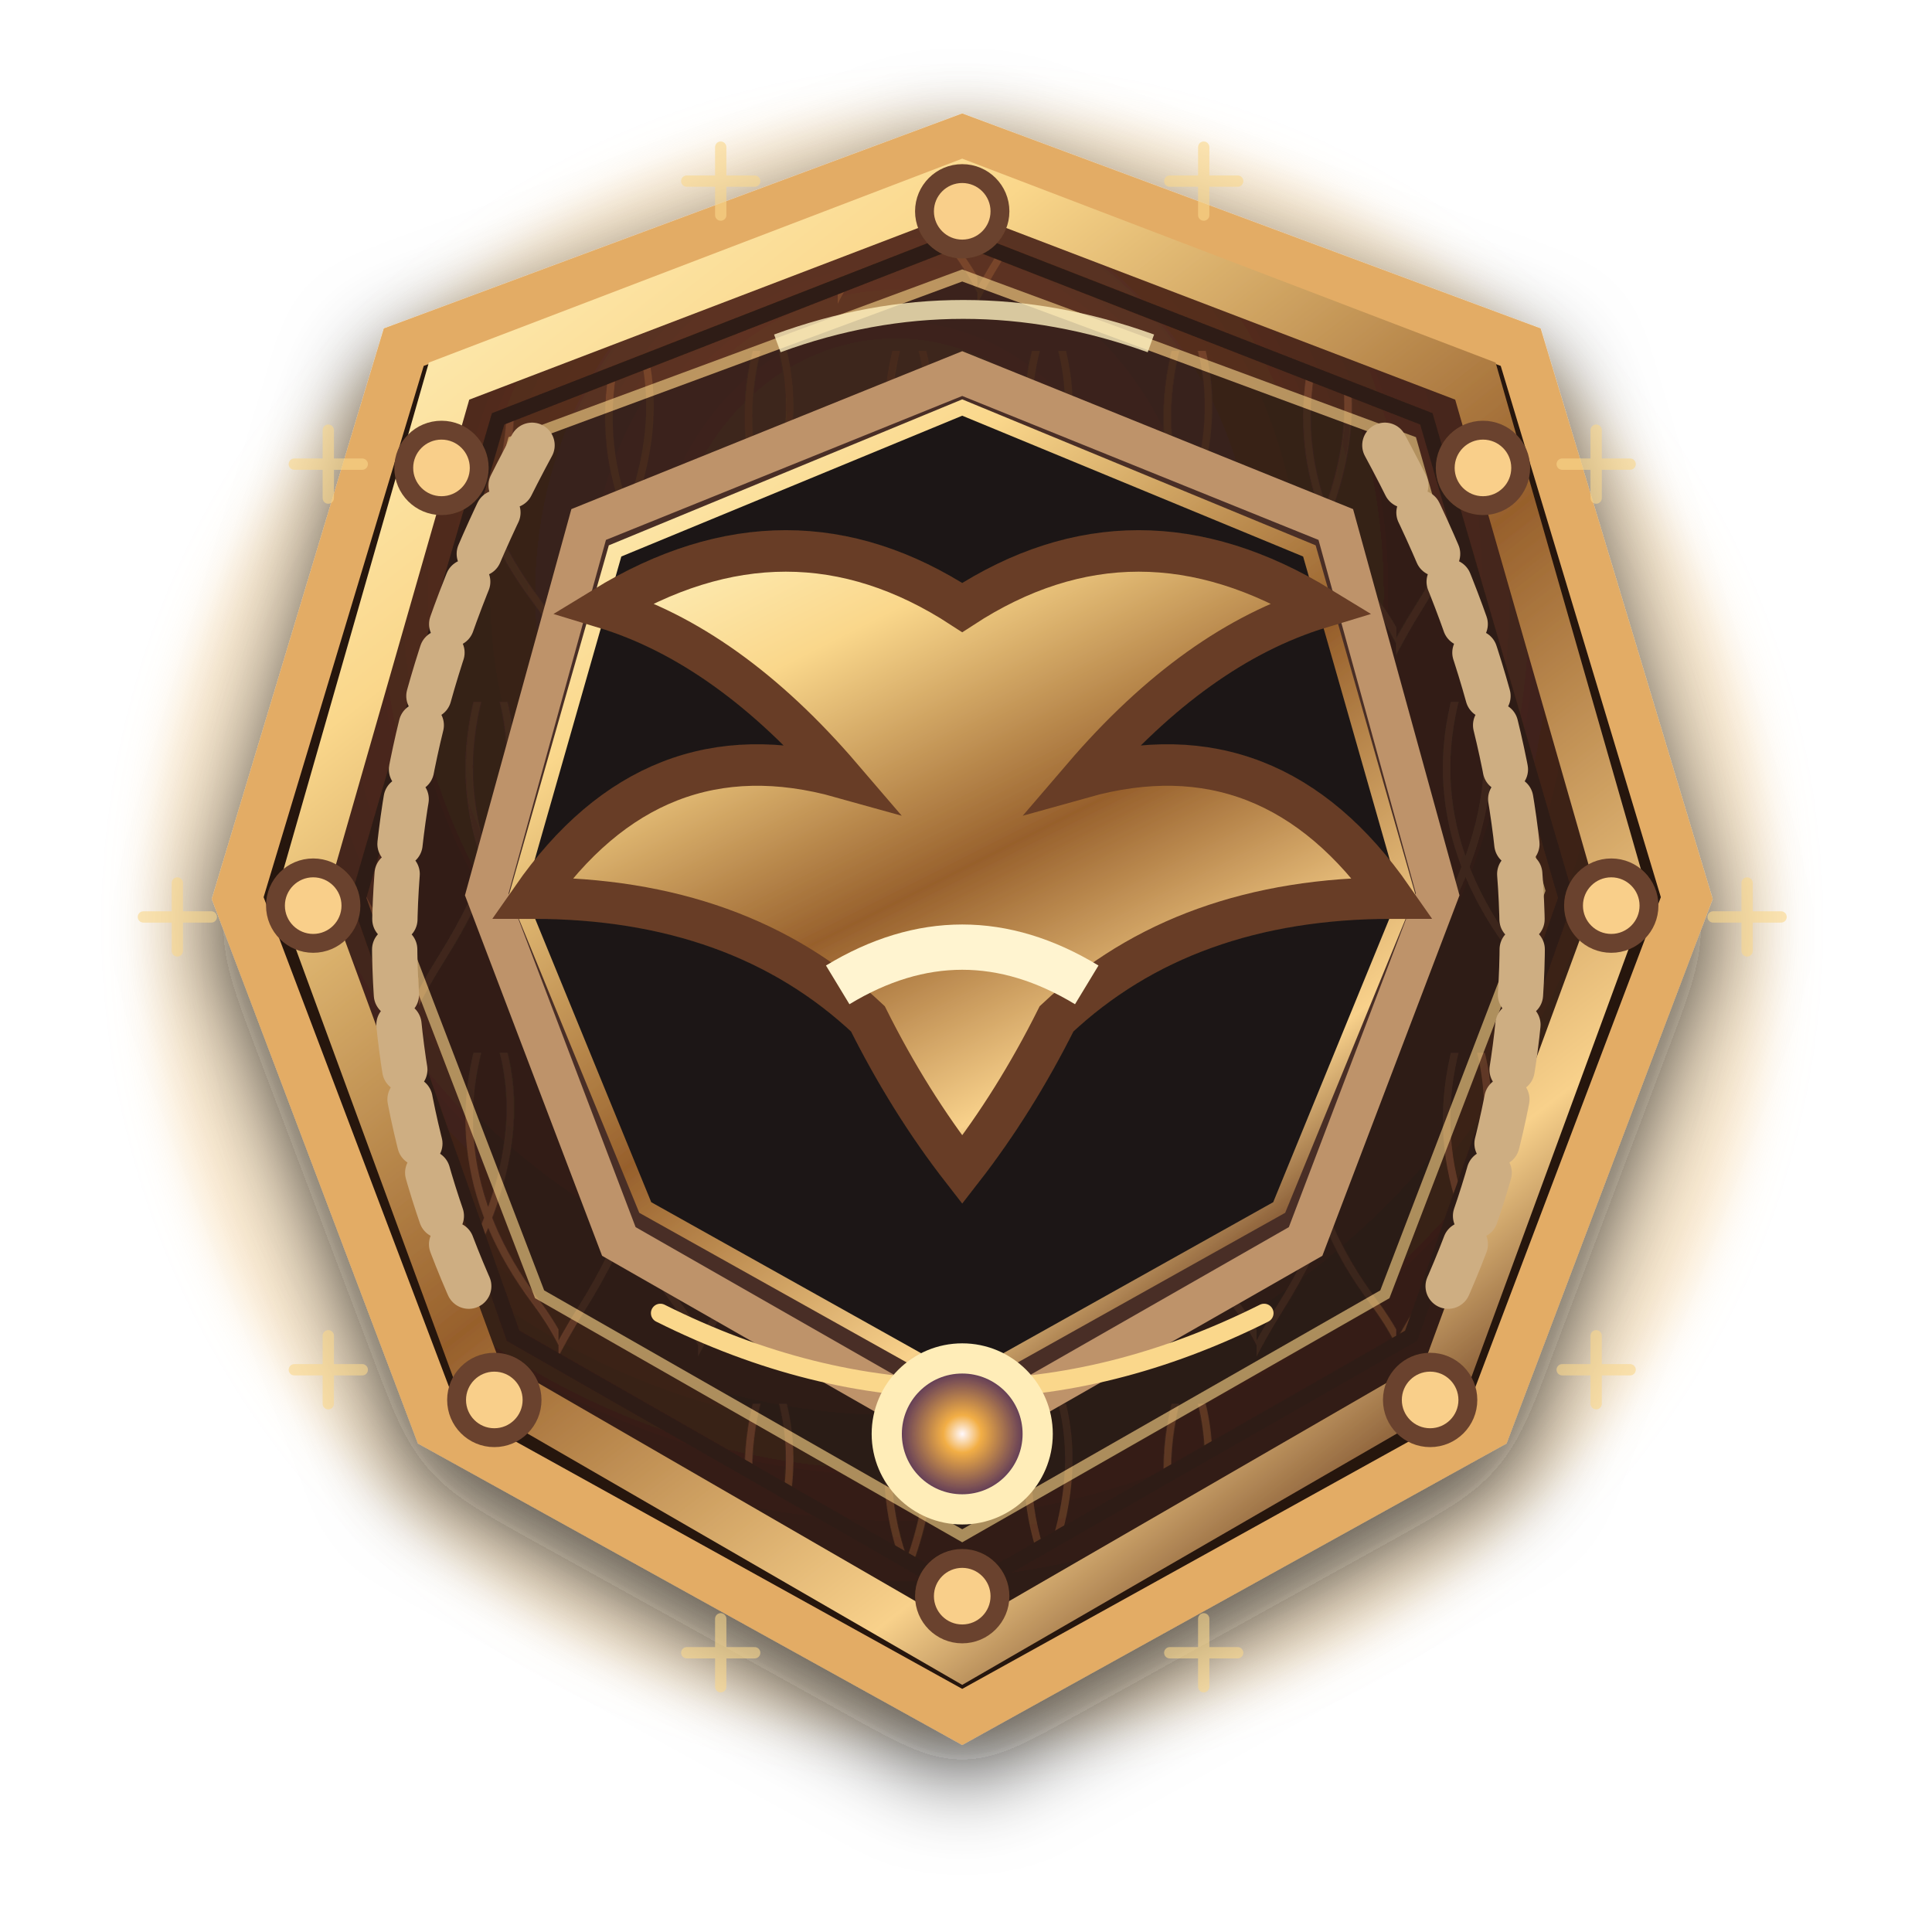
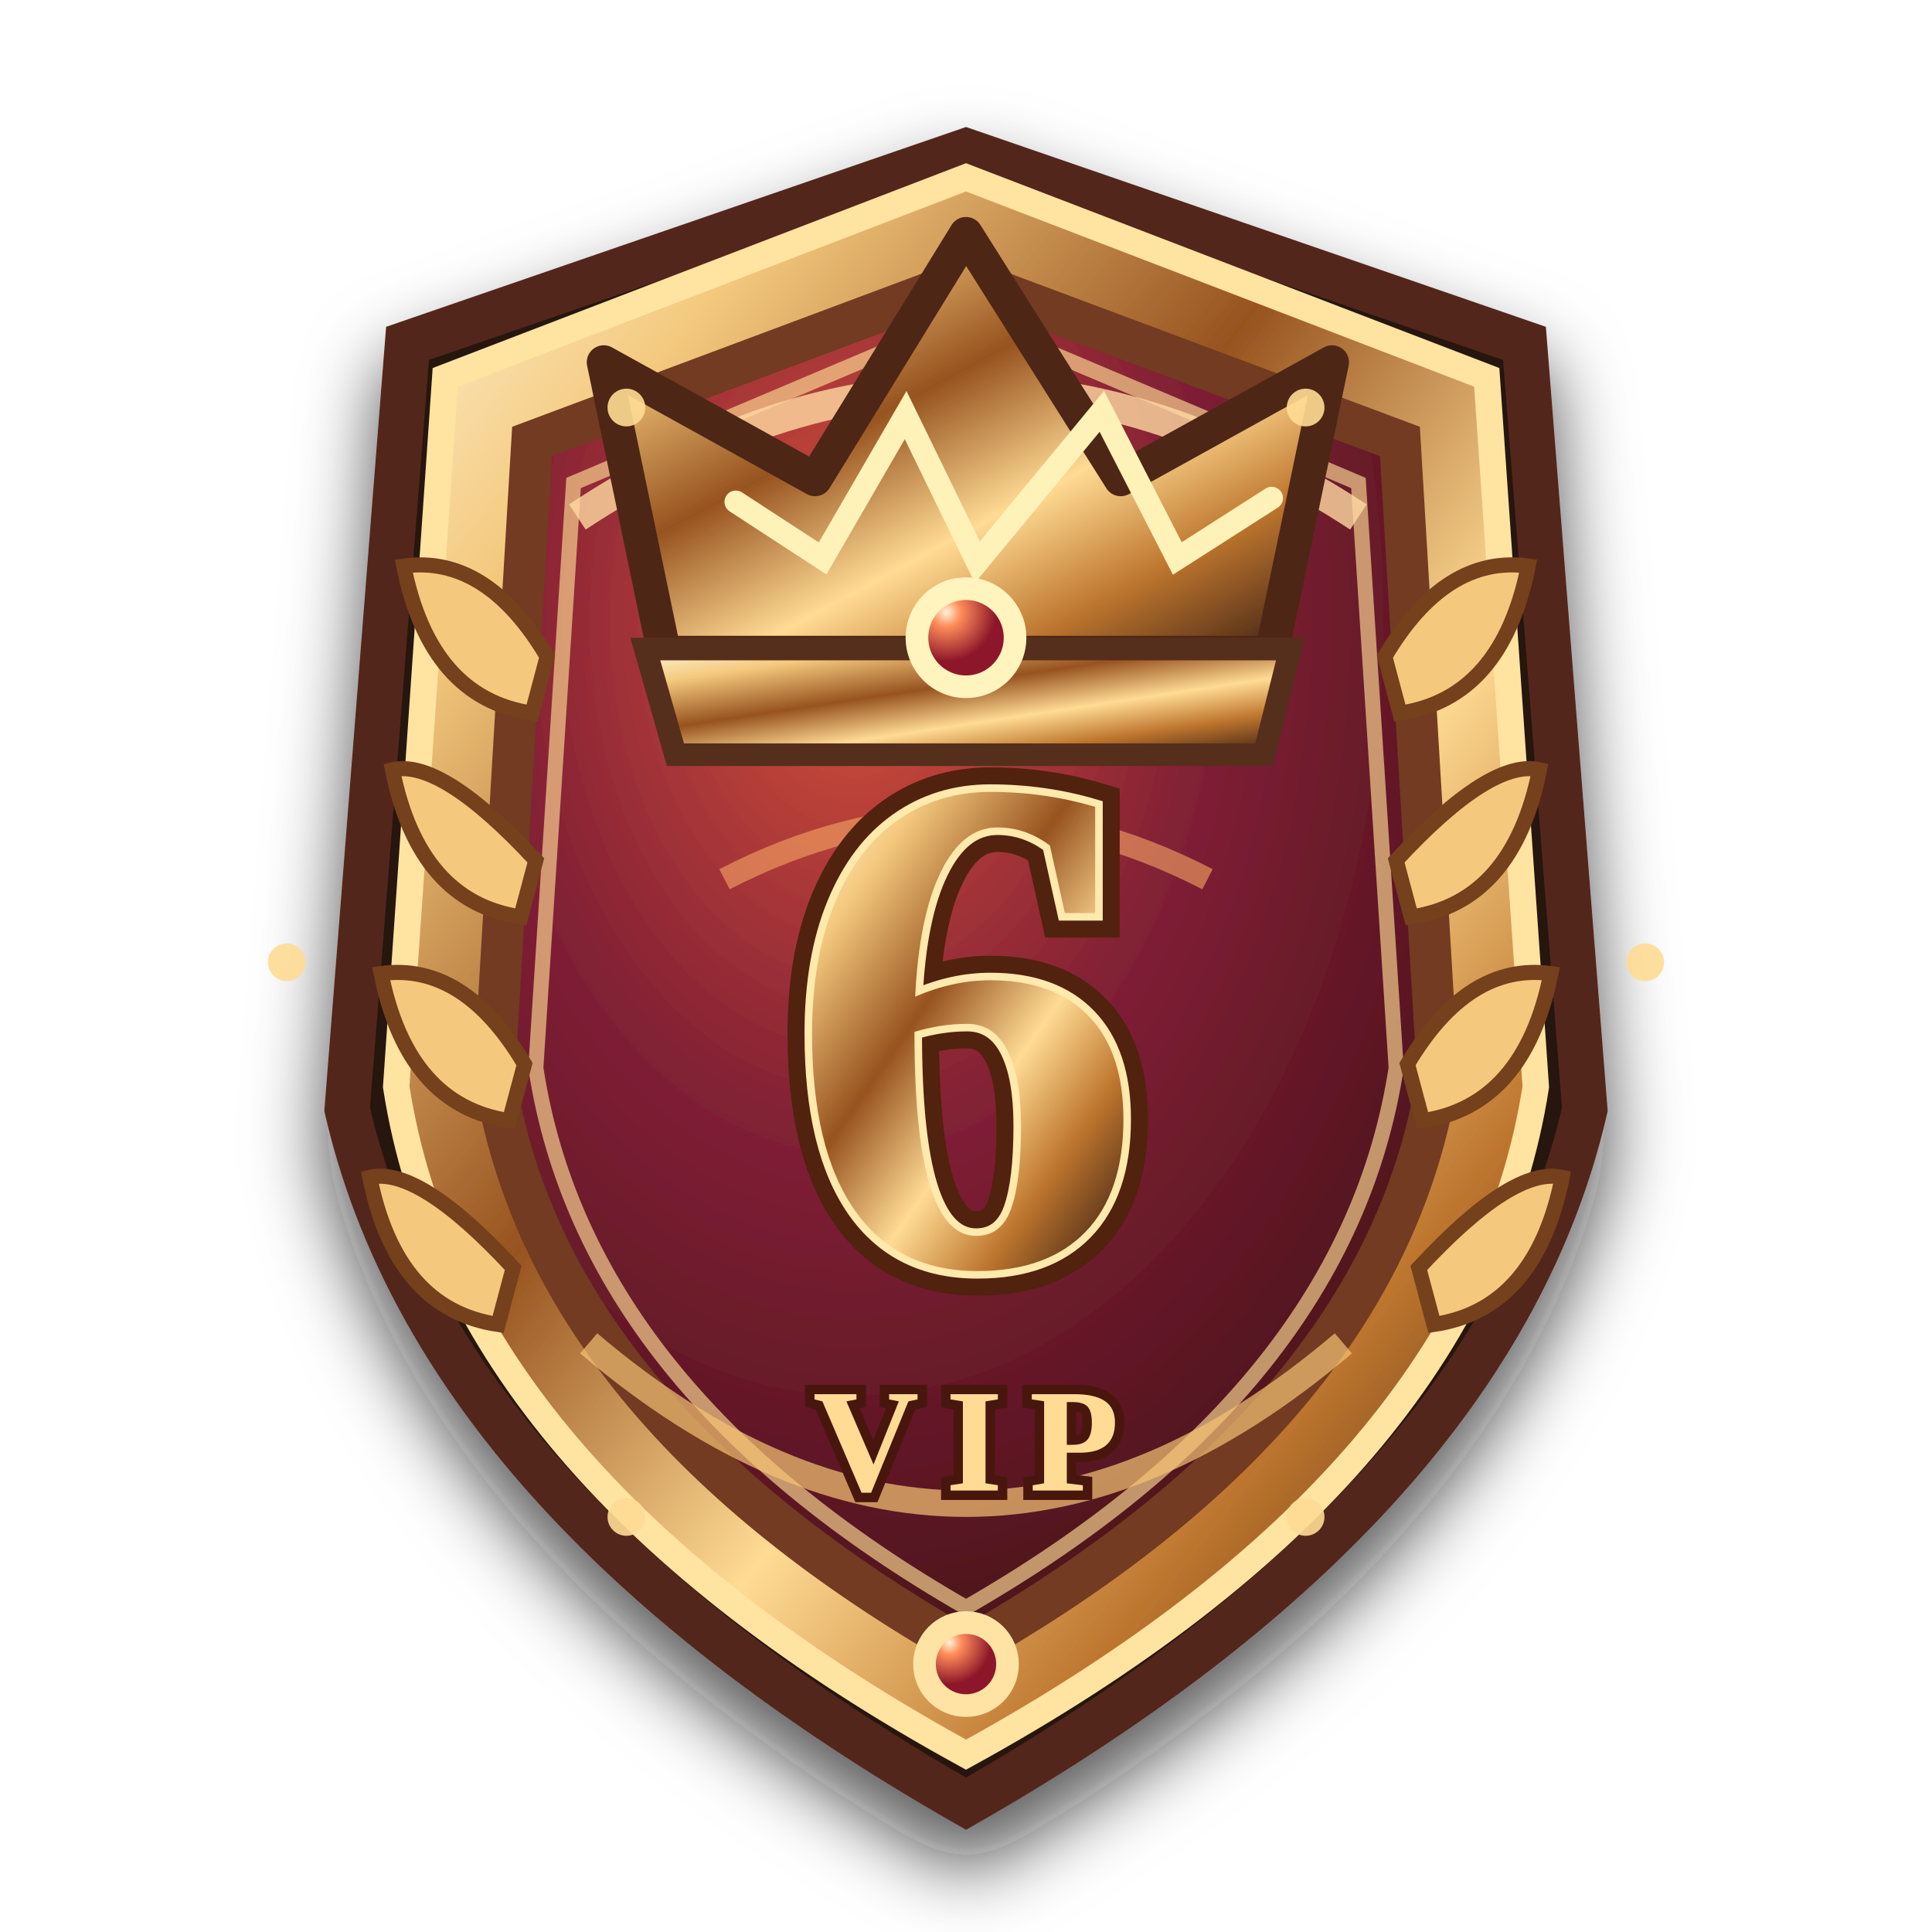
- <svg xmlns="http://www.w3.org/2000/svg" width="512" height="512" viewBox="0 0 512 512" role="img" aria-hidden="true">
+ <svg xmlns="http://www.w3.org/2000/svg" width="512" height="512" viewBox="0 0 512 512">
  <defs>
-     <radialGradient id="wood" cx="45%" cy="28%" r="78%">
-       <stop stop-color="#744026" />
-       <stop offset=".48" stop-color="#4c291d" />
-       <stop offset="1" stop-color="#241711" />
+     <linearGradient id="g" x1="0" x2=".93" y1="0" y2="1">
+       <stop stop-color="#fff7dc" />
+       <stop offset=".18" stop-color="#f4c97e" />
+       <stop offset=".42" stop-color="#97531f" />
+       <stop offset=".63" stop-color="#ffdb94" />
+       <stop offset=".81" stop-color="#be762e" />
+       <stop offset="1" stop-color="#442516" />
+     </linearGradient>
+     <radialGradient id="e" cx=".38" cy=".25" r=".89">
+       <stop stop-color="#d85338" />
+       <stop offset=".42" stop-color="#822036" />
+       <stop offset=".85" stop-color="#4b131b" />
+       <stop offset="1" stop-color="#260e16" />
    </radialGradient>
-     <linearGradient id="bright" x1="0" y1="0" x2=".7" y2="1">
-       <stop stop-color="#fff6c7" />
-       <stop offset=".26" stop-color="#fad78b" />
-       <stop offset=".58" stop-color="#97602c" />
-       <stop offset=".86" stop-color="#f8d18b" />
-       <stop offset="1" stop-color="#603319" />
-     </linearGradient>
-     <linearGradient id="metal" x1="0" y1="0" x2="1" y2="1">
-       <stop stop-color="#a8a5a1" />
-       <stop offset=".28" stop-color="#424b53" />
-       <stop offset=".56" stop-color="#8b8b87" />
-       <stop offset="1" stop-color="#24262d" />
-     </linearGradient>
-     <radialGradient id="gem">
-       <stop stop-color="#fff8fb" />
-       <stop offset=".25" stop-color="#f2ae45" />
-       <stop offset=".85" stop-color="#593659" />
-       <stop offset="1" stop-color="#29192d" />
+     <radialGradient id="gem" cx=".3" cy=".24">
+       <stop stop-color="#fff4d6" />
+       <stop offset=".3" stop-color="#ff8b59" />
+       <stop offset="1" stop-color="#8d1829" />
    </radialGradient>
-     <pattern id="grain" patternUnits="userSpaceOnUse" width="37" height="93">
-       <path d="M5-30q38 39 1 98T8 161M22-18q-21 44 9 84t-9 89" fill="none" stroke="#bc7346" stroke-width="2" opacity=".3" />
-     </pattern>
-     <filter id="shadow" x="-45%" y="-45%" width="190%" height="190%">
-       <feDropShadow dx="0" dy="9" stdDeviation="12" flood-color="#10090d" flood-opacity=".75" />
+     <filter id="shadow">
+       <feDropShadow dx="0" dy="11" stdDeviation="10" flood-color="#0b0807" flood-opacity=".72" />
    </filter>
-     <filter id="glow" x="-45%" y="-45%" width="190%" height="190%">
-       <feGaussianBlur stdDeviation="6" />
+     <filter id="shine">
+       <feGaussianBlur stdDeviation="4" />
    </filter>
  </defs>
-   <circle cx="255" cy="245" r="215" fill="#f2ae45" opacity=".25" filter="url(#glow)" />
  <g filter="url(#shadow)">
-     <path d="M255 37 403 92 447 238 394 378 255 455 116 378 63 238 107 92Z" fill="#25150f" stroke="#e3ac65" stroke-width="13" />
-     <path d="M255 49 391 101 430 237 383 365 255 439 127 365 80 237 119 101Z" fill="url(#wood)" stroke="url(#bright)" stroke-width="13" />
-     <path d="M255 63 378 111 415 238 374 354 255 422 136 354 95 238 132 111Z" fill="url(#grain)" stroke="#2f1d15" stroke-width="4" />
-     <path d="M255 73 374 117 408 236 367 343 255 407 143 343 102 236 136 117Z" fill="#231916" opacity=".6" stroke="#fad78b" stroke-width="3" />
-     <path d="M255 99 354 139 381 237 346 329 255 381 164 329 129 237 156 139Z" fill="#4a2f27" stroke="#be936b" stroke-width="11" />
-     <path d="M255 108 347 146 373 237 339 320 255 367 171 320 137 237 163 146Z" fill="#1c1818" stroke="url(#bright)" stroke-width="4" />
-     <path d="M141 118q-65 120-14 229M367 118q65 120 14 229" fill="none" stroke="#ceae82" stroke-width="12" stroke-dasharray="12 8" stroke-linecap="round" />
-     <g fill="#f9cf8a" stroke="#6a432d" stroke-width="5">
-       <circle cx="255" cy="56" r="10" />
-       <circle cx="117" cy="124" r="10" />
-       <circle cx="83" cy="240" r="10" />
-       <circle cx="131" cy="371" r="10" />
-       <circle cx="255" cy="423" r="10" />
-       <circle cx="379" cy="371" r="10" />
-       <circle cx="427" cy="240" r="10" />
-       <circle cx="393" cy="124" r="10" />
-     </g>
-     <g transform="translate(0 -4)">
-       <path d="M255 165q-46-30-95 0 33 10 63 45-50-14-82 32 55 0 89 32 11 22 25 40 14-18 25-40 34-32 89-32-32-46-82-32 30-35 63-45-49-30-95 0Z" fill="url(#bright)" stroke="#673d25" stroke-width="11" />
-       <path d="M222 265q33-20 66 0" fill="none" stroke="#fff4d0" stroke-width="12" />
-     </g>
-     <path d="M175 348q80 40 160 0" fill="none" stroke="#fad78b" stroke-width="5" stroke-linecap="round" />
-     <path d="M206 91q49-18 99 0" fill="none" stroke="#fff1c0" stroke-width="5" opacity=".8" />
-     <circle cx="255" cy="380" r="20" fill="url(#gem)" stroke="#ffedb8" stroke-width="8" />
+     <path d="M256 40 404 91 420 294Q396 398 256 478 116 398 92 294L108 91Z" fill="#271610" stroke="#53251a" stroke-width="12" />
+     <path d="M256 47 394 100 407 288Q391 391 256 465 121 391 105 288L118 100Z" fill="url(#g)" stroke="#ffe3a1" stroke-width="7" />
+     <path d="M256 74 371 117 381 285Q367 374 256 437 145 374 131 285L141 117Z" fill="url(#e)" stroke="#723a20" stroke-width="11" />
+     <path d="M256 84 360 128 370 283Q357 368 256 426 155 368 142 283L152 128Z" fill="none" stroke="#ffdb94" stroke-opacity=".65" stroke-width="4" />
+     <path d="M153 137Q256 69 360 137" fill="none" stroke="#ffd9a1" stroke-opacity=".8" stroke-width="8" />
+     <path d="M156 356Q256 441 356 356" fill="none" stroke="#f5c474" stroke-opacity=".7" stroke-width="7" />
+     <path d="M145 174q-16 -27 -38 -24q7 35 34 39ZM367 174q16 -27 38 -24q-7 35 -34 39Z" fill="#f4c97e" stroke="#75401c" stroke-width="4" />
+     <path d="M142 228q-25 -27 -38 -24q7 35 34 39ZM370 228q25 -27 38 -24q-7 35 -34 39Z" fill="#f4c97e" stroke="#75401c" stroke-width="4" />
+     <path d="M139 282q-16 -27 -38 -24q7 35 34 39ZM373 282q16 -27 38 -24q-7 35 -34 39Z" fill="#f4c97e" stroke="#75401c" stroke-width="4" />
+     <path d="M136 336q-25 -27 -38 -24q7 35 34 39ZM376 336q25 -27 38 -24q-7 35 -34 39Z" fill="#f4c97e" stroke="#75401c" stroke-width="4" />
+     <path d="m176 173-16-77 56 31 40-65 41 65 56-31-16 77Z" fill="url(#g)" stroke="#4e2817" stroke-width="9" stroke-linejoin="round" />
+     <path d="M171 172h171l-7 28H179Z" fill="url(#g)" stroke="#572f1d" stroke-width="6" />
+     <path d="M195 133 218 148 240 110 259 149 292 109 312 148 337 132" fill="none" stroke="#fff2b8" stroke-width="6" stroke-linecap="round" />
+     <circle cx="256" cy="169" r="13" fill="url(#gem)" stroke="#fff3be" stroke-width="6" />
+     <path d="M192 233Q256 200 320 233" fill="none" stroke="#f6a665" stroke-opacity=".6" stroke-width="6" />
+     <text x="256" y="335" font-family="Georgia,'Times New Roman',serif" font-size="189" font-weight="900" text-anchor="middle" fill="#502112" stroke="#512010" stroke-width="13" paint-order="stroke">6</text>
+     <text x="256" y="335" font-family="Georgia,'Times New Roman',serif" font-size="189" font-weight="900" text-anchor="middle" fill="url(#g)" stroke="#ffe9ad" stroke-width="4" paint-order="stroke">6</text>
+     <text x="256" y="395" font-family="Georgia,'Times New Roman',serif" font-size="39" font-weight="bold" letter-spacing="7" text-anchor="middle" fill="#ffdb94" stroke="#4a1610" stroke-width="5" paint-order="stroke">VIP</text>
+     <circle cx="256" cy="441" r="11" fill="url(#gem)" stroke="#ffe3a5" stroke-width="6" />
  </g>
-   <path d="M463 234v18m-9-9h18" stroke="#fad78b" stroke-width="3" opacity=".6" stroke-linecap="round" />
-   <path d="M423 354v18m-9-9h18" stroke="#fad78b" stroke-width="3" opacity=".6" stroke-linecap="round" />
-   <path d="M319 429v18m-9-9h18" stroke="#fad78b" stroke-width="3" opacity=".6" stroke-linecap="round" />
-   <path d="M191 429v18m-9-9h18" stroke="#fad78b" stroke-width="3" opacity=".6" stroke-linecap="round" />
-   <path d="M87 354v18m-9-9h18" stroke="#fad78b" stroke-width="3" opacity=".6" stroke-linecap="round" />
-   <path d="M47 234v18m-9-9h18" stroke="#fad78b" stroke-width="3" opacity=".6" stroke-linecap="round" />
-   <path d="M87 114v18m-9-9h18" stroke="#fad78b" stroke-width="3" opacity=".6" stroke-linecap="round" />
-   <path d="M191 39v18m-9-9h18" stroke="#fad78b" stroke-width="3" opacity=".6" stroke-linecap="round" />
-   <path d="M319 39v18m-9-9h18" stroke="#fad78b" stroke-width="3" opacity=".6" stroke-linecap="round" />
-   <path d="M423 114v18m-9-9h18" stroke="#fad78b" stroke-width="3" opacity=".6" stroke-linecap="round" />
+   <circle cx="436" cy="255" r="5" fill="#ffdb94" opacity=".9" />
+   <circle cx="346" cy="402" r="5" fill="#ffdb94" opacity=".9" />
+   <circle cx="166" cy="402" r="5" fill="#ffdb94" opacity=".9" />
+   <circle cx="76" cy="255" r="5" fill="#ffdb94" opacity=".9" />
+   <circle cx="166" cy="108" r="5" fill="#ffdb94" opacity=".9" />
+   <circle cx="346" cy="108" r="5" fill="#ffdb94" opacity=".9" />
</svg>
